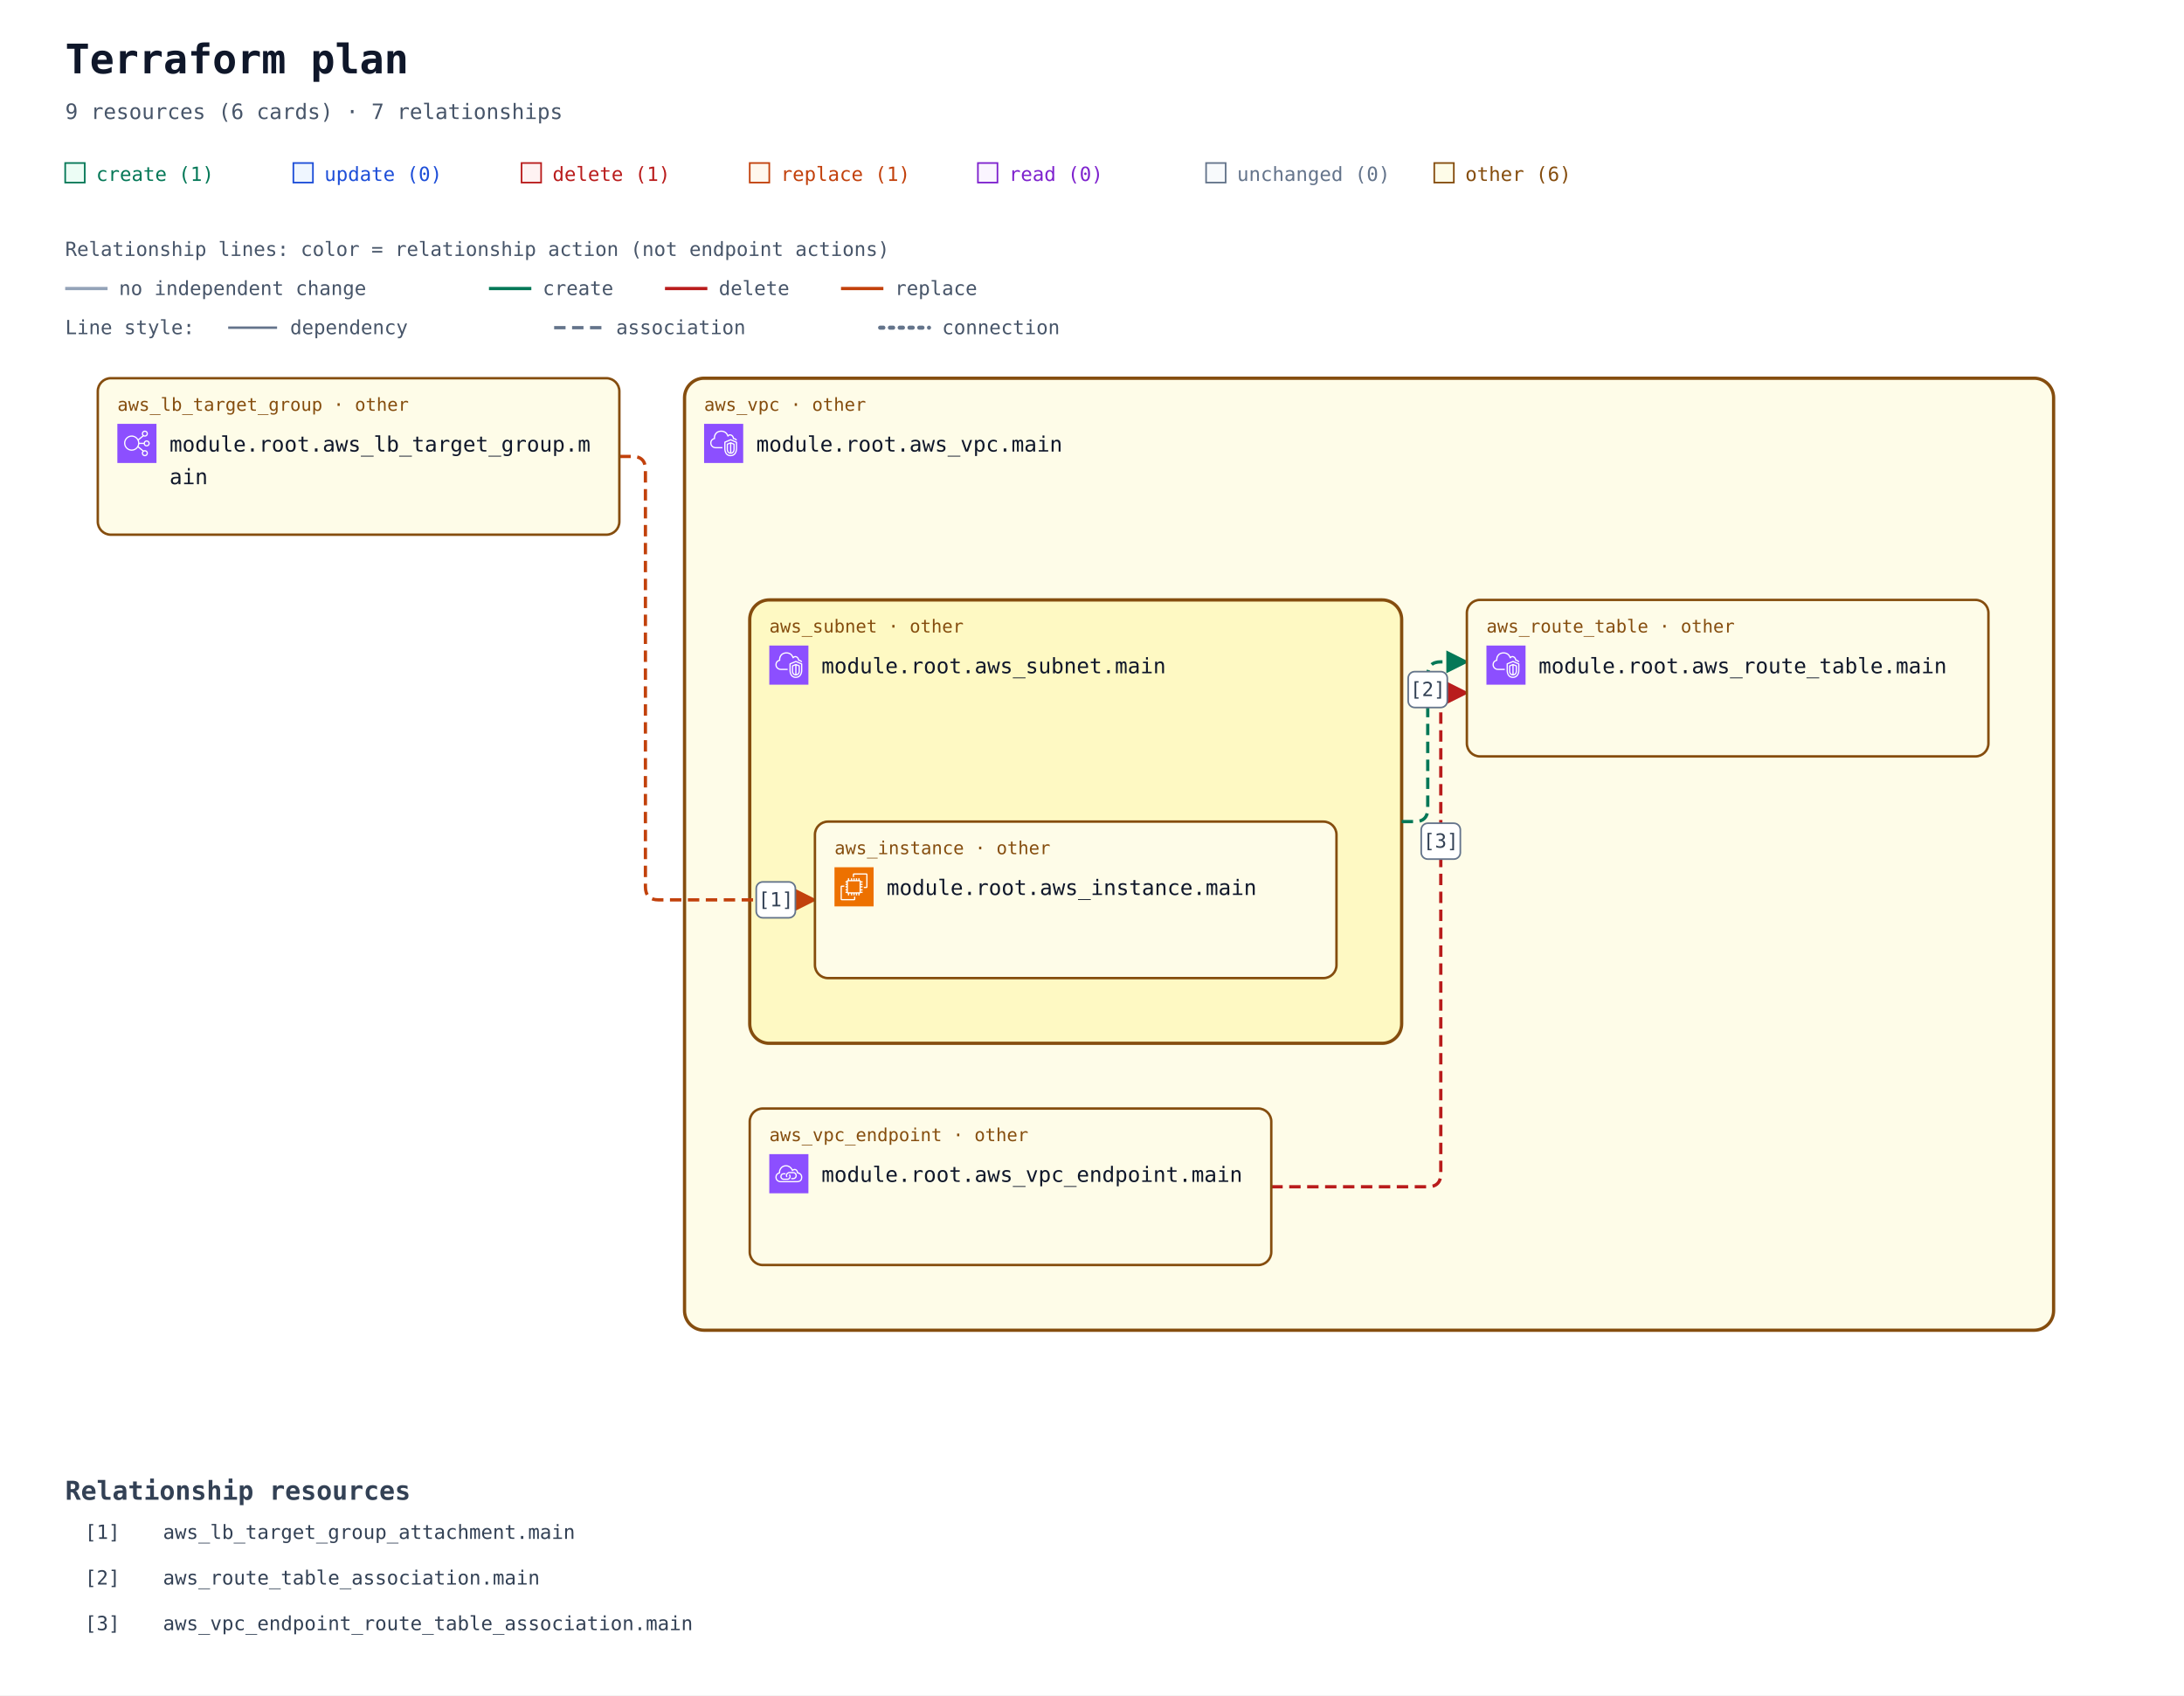
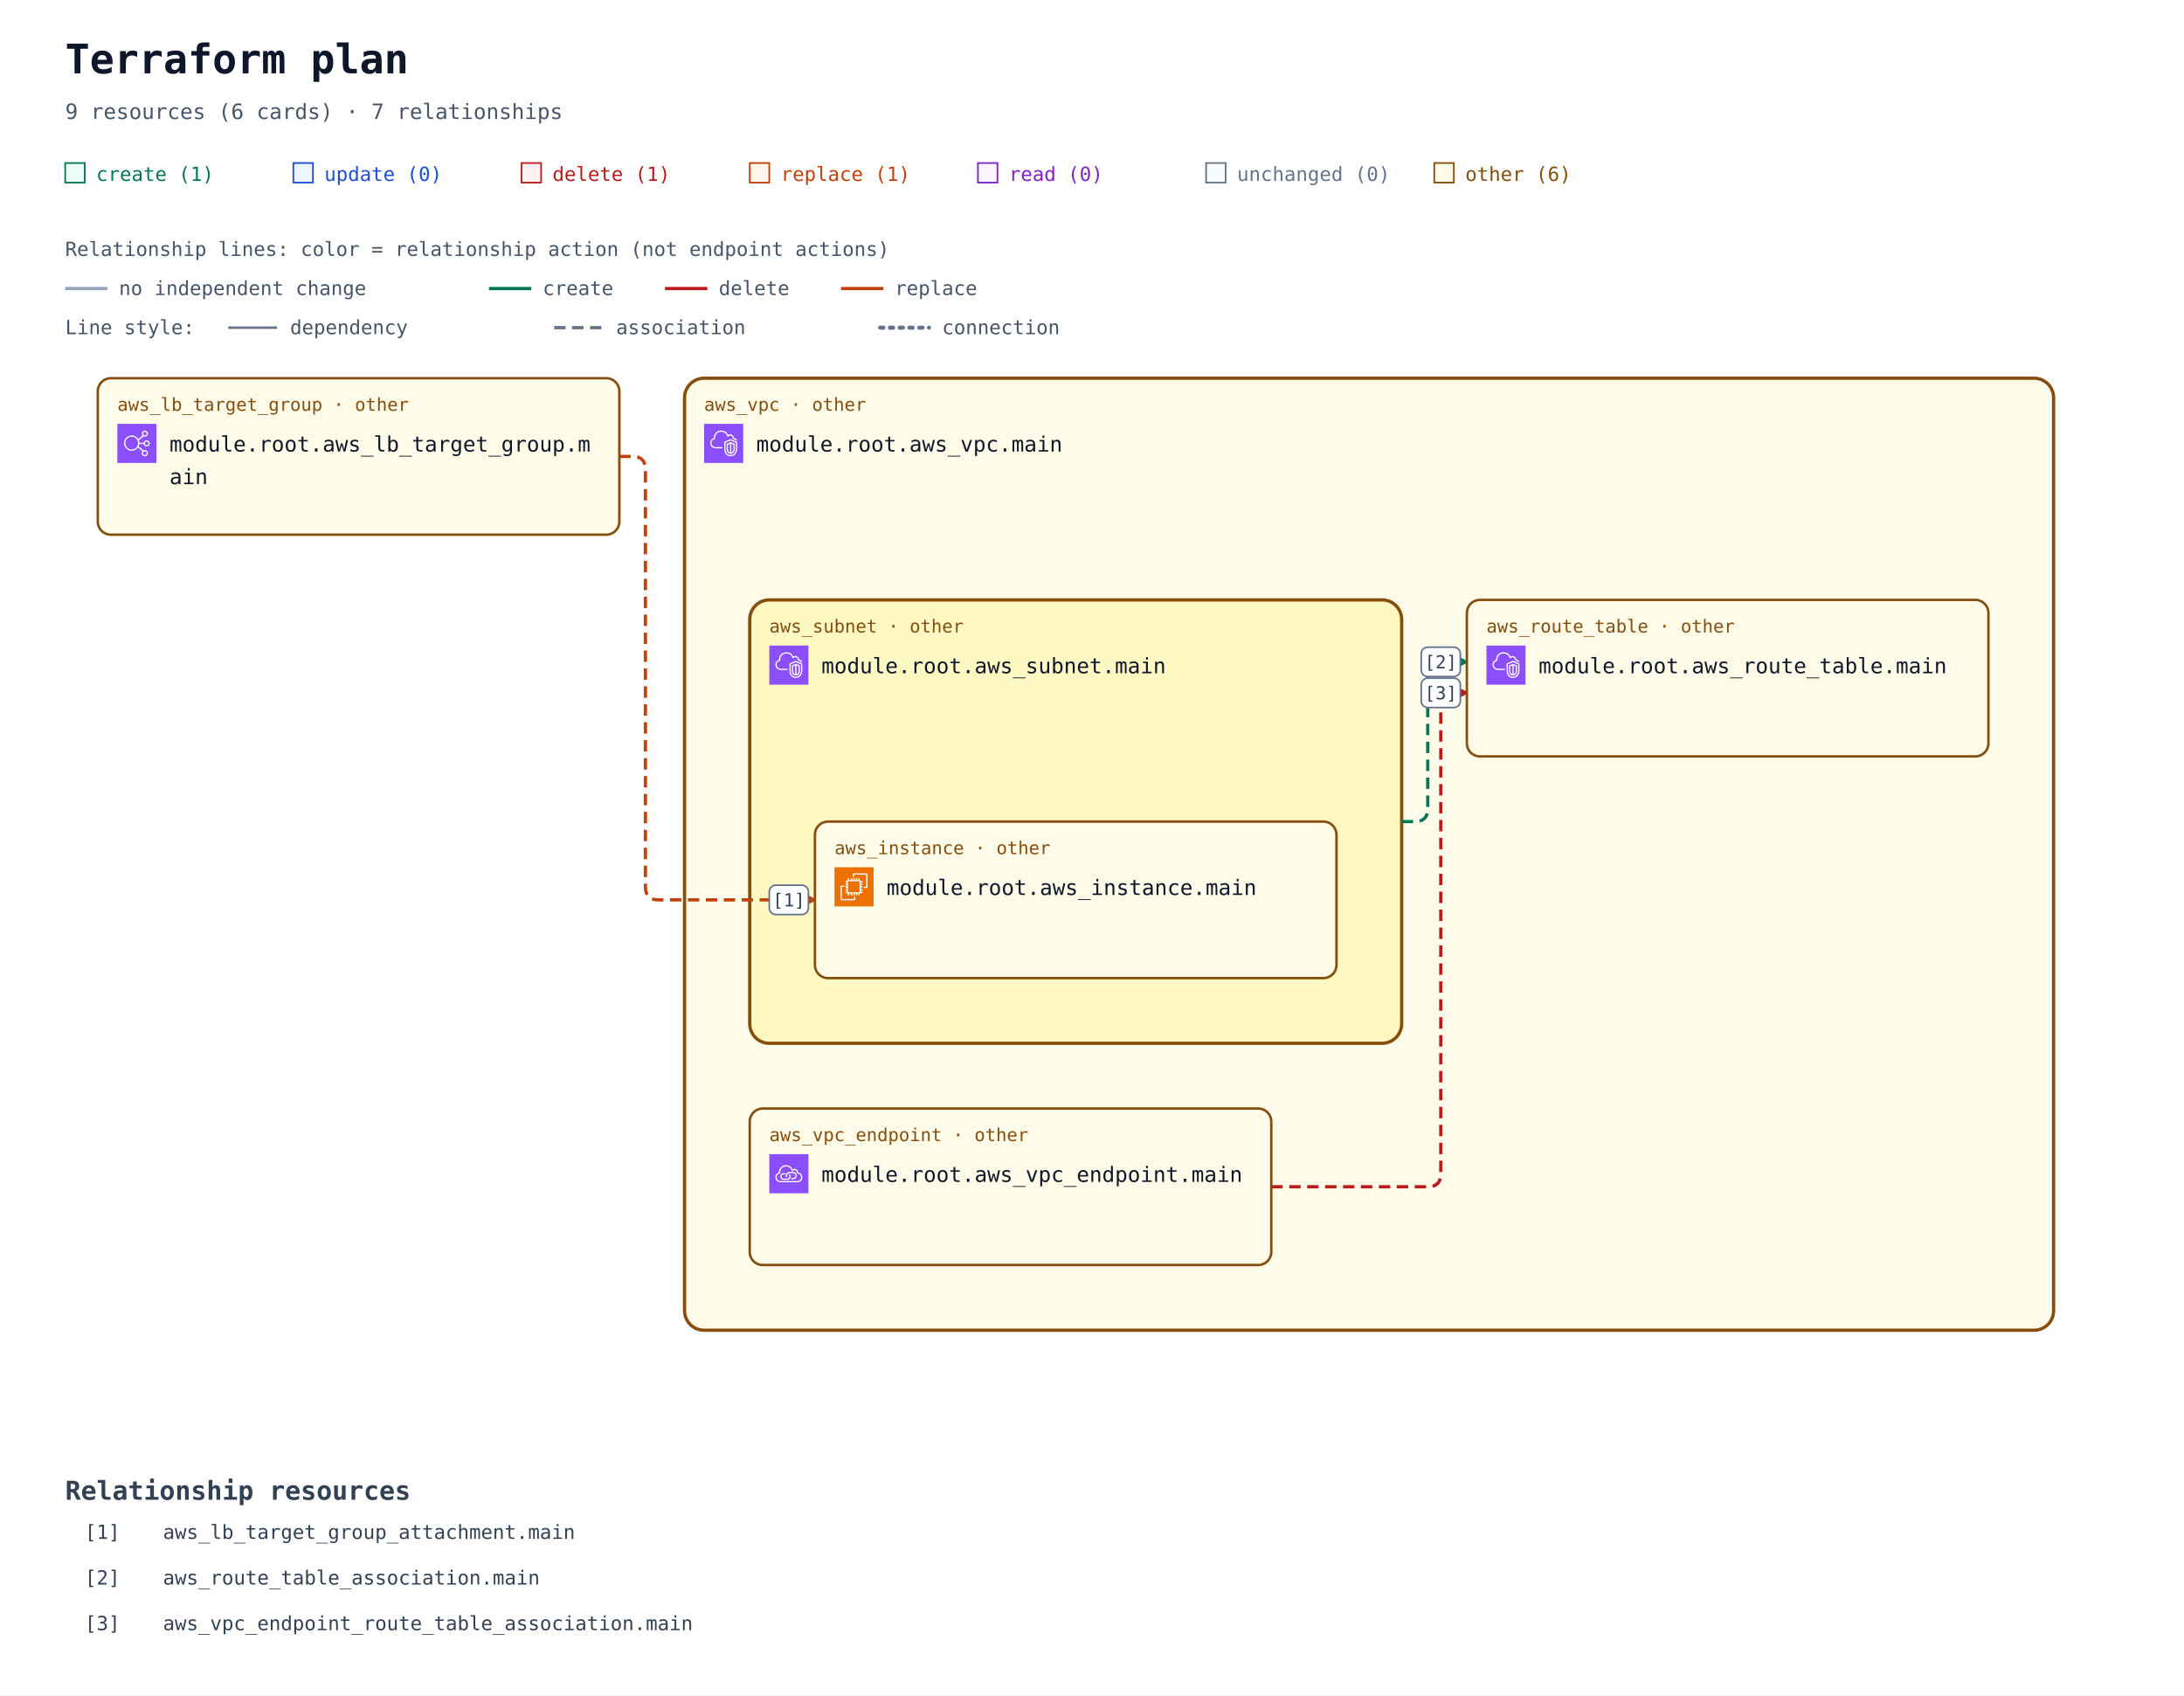
<svg xmlns="http://www.w3.org/2000/svg" width="1340" height="1040" viewBox="0 0 1340 1040" role="img" aria-labelledby="title description">
  <defs>
    <marker id="arrow" viewBox="0 0 10 10" refX="9" refY="5" markerWidth="7" markerHeight="7" orient="auto-start-reverse">
      <path d="M 0 0 L 10 5 L 0 10 z" fill="#94a3b8" />
    </marker>
    <marker id="arrow-create" viewBox="0 0 10 10" refX="9" refY="5" markerWidth="7" markerHeight="7" orient="auto-start-reverse">
      <path d="M 0 0 L 10 5 L 0 10 z" fill="#047857" />
    </marker>
    <marker id="arrow-delete" viewBox="0 0 10 10" refX="9" refY="5" markerWidth="7" markerHeight="7" orient="auto-start-reverse">
      <path d="M 0 0 L 10 5 L 0 10 z" fill="#b91c1c" />
    </marker>
    <marker id="arrow-replace" viewBox="0 0 10 10" refX="9" refY="5" markerWidth="7" markerHeight="7" orient="auto-start-reverse">
      <path d="M 0 0 L 10 5 L 0 10 z" fill="#c2410c" />
    </marker>
    <symbol id="planorama-icon-aws-ec2" viewBox="0 0 64 64">
      <g>
        <g id="planorama-icon-aws-ec2-local-49636f6e2d4172636869746563747572652f34382f417263685f416d617a6f6e2d4543325f3438" stroke="none" stroke-width="1" fill="none" fill-rule="evenodd">
          <g id="planorama-icon-aws-ec2-local-49636f6e2d4172636869746563747572652d42472f34382f436f6d70757465" fill="#ED7100">
            <rect id="planorama-icon-aws-ec2-local-52656374616e676c65" x="0" y="0" width="64" height="64" />
          </g>
          <path d="M22,41 L41,41 L41,23 L22,23 L22,41 Z M43,23 L46,23 L46,25 L43,25 L43,27 L46,27 L46,29 L43,29 L43,31 L46,31 L46,33 L43,33 L43,36 L46,36 L46,38 L43,38 L43,40 L46,40 L46,42 L42.863,42 C42.608,42.587 42.023,43 41.344,43 L41,43 L41,46 L39,46 L39,43 L37,43 L37,46 L35,46 L35,43 L33,43 L33,46 L31,46 L31,43 L29,43 L29,46 L27,46 L27,43 L24,43 L24,46 L22,46 L22,43 L21.656,43 C20.977,43 20.392,42.587 20.137,42 L18,42 L18,40 L20,40 L20,38 L18,38 L18,36 L20,36 L20,33 L18,33 L18,31 L20,31 L20,29 L18,29 L18,27 L20,27 L20,25 L18,25 L18,23 L20,23 L20,22.656 C20,21.743 20.743,21 21.656,21 L22,21 L22,18 L24,18 L24,21 L27,21 L27,18 L29,18 L29,21 L31,21 L31,18 L33,18 L33,21 L35,21 L35,18 L37,18 L37,21 L39,21 L39,18 L41,18 L41,21 L41.344,21 C42.257,21 43,21.743 43,22.656 L43,23 Z M32,52 L12,52 L12,32 L16,32 L16,30 L11.843,30 C10.826,30 10,30.827 10,31.843 L10,52.157 C10,53.173 10.826,54 11.843,54 L32.157,54 C33.174,54 34,53.173 34,52.157 L34,48 L32,48 L32,52 Z M54,11.843 L54,32.157 C54,33.173 53.174,34 52.157,34 L48,34 L48,32 L52,32 L52,12 L32,12 L32,16 L30,16 L30,11.843 C30,10.827 30.826,10 31.843,10 L52.157,10 C53.174,10 54,10.827 54,11.843 L54,11.843 Z" id="planorama-icon-aws-ec2-local-416d617a6f6e2d4543325f49636f6e5f34385f5371756964" fill="#FFFFFF" />
        </g>
      </g>
    </symbol>
    <symbol id="planorama-icon-aws-elb" viewBox="0 0 64 64">
      <g>
        <g id="planorama-icon-aws-elb-local-49636f6e2d4172636869746563747572652f34382f417263685f456c61737469632d4c6f61642d42616c616e63696e675f3438" stroke="none" stroke-width="1" fill="none" fill-rule="evenodd">
          <g id="planorama-icon-aws-elb-local-49636f6e2d4172636869746563747572652d42472f34382f4e6574776f726b696e672d436f6e74656e742d44656c6976657279" fill="#8C4FFF">
            <rect id="planorama-icon-aws-elb-local-52656374616e676c65" x="0" y="0" width="64" height="64" />
          </g>
          <path d="M23.5,42 C17.71,42 13,37.29 13,31.5 C13,25.71 17.71,21 23.5,21 C29.29,21 34,25.71 34,31.5 C34,37.29 29.29,42 23.5,42 M48,48 C48,49.654 46.654,51 45,51 C43.346,51 42,49.654 42,48 C42,46.346 43.346,45 45,45 C46.654,45 48,46.346 48,48 M45,13 C46.654,13 48,14.346 48,16 C48,17.654 46.654,19 45,19 C43.346,19 42,17.654 42,16 C42,14.346 43.346,13 45,13 M48,29 C49.654,29 51,30.346 51,32 C51,33.654 49.654,35 48,35 C46.346,35 45,33.654 45,32 C45,30.346 46.346,29 48,29 M35.901,33 L43.102,33 C43.565,35.279 45.586,37 48,37 C50.757,37 53,34.757 53,32 C53,29.243 50.757,27 48,27 C45.586,27 43.565,28.721 43.102,31 L35.975,31 C35.916,29.541 35.614,28.146 35.096,26.856 L42.799,20.467 C43.466,20.797 44.206,21 45,21 C47.757,21 50,18.757 50,16 C50,13.243 47.757,11 45,11 C42.243,11 40,13.243 40,16 C40,17.224 40.459,18.331 41.191,19.201 L34.172,25.024 C31.977,21.42 28.021,19 23.5,19 C16.607,19 11,24.607 11,31.5 C11,38.393 16.607,44 23.5,44 C27.743,44 31.493,41.871 33.754,38.629 L41.191,44.799 C40.459,45.669 40,46.776 40,48 C40,50.757 42.243,53 45,53 C47.757,53 50,50.757 50,48 C50,45.243 47.757,43 45,43 C44.206,43 43.466,43.203 42.799,43.533 L34.77,36.873 C35.344,35.673 35.736,34.373 35.901,33" id="planorama-icon-aws-elb-local-456c61737469632d4c6f61642d42616c616e63696e675f49636f6e5f34385f5371756964" fill="#FFFFFF" />
        </g>
      </g>
    </symbol>
    <symbol id="planorama-icon-aws-endpoint" viewBox="0 0 64 64">
      <g>
        <g id="planorama-icon-aws-endpoint-local-49636f6e2d4172636869746563747572652f34382f417263685f4157532d507269766174654c696e6b5f3438" stroke="none" stroke-width="1" fill="none" fill-rule="evenodd">
          <g id="planorama-icon-aws-endpoint-local-49636f6e2d4172636869746563747572652d42472f34382f4e6574776f726b696e672d436f6e74656e742d44656c6976657279" fill="#8C4FFF">
            <rect id="planorama-icon-aws-endpoint-local-52656374616e676c65" x="0" y="0" width="64" height="64" />
          </g>
          <path d="M33.522,32.737 C34.475,33.796 35,35.13 35,36.495 C35,39.698 32.756,42.021 29.667,42.021 L23.444,42.021 C20.34,42.021 18,39.646 18,36.495 C18,33.358 20.29,31.08 23.444,31.08 L26.555,31.08 L26.555,33.069 L23.444,33.069 C21.416,33.069 20,34.478 20,36.495 C20,38.544 21.448,40.032 23.444,40.032 L29.667,40.032 C31.629,40.032 33,38.578 33,36.495 C33,35.621 32.656,34.757 32.032,34.064 L33.522,32.737 Z M45,35.059 C45,38.795 41.949,41.027 39,41.027 L35.888,41.027 L35.888,39.037 L39,39.037 C40.965,39.037 43,37.549 43,35.059 C43,32.568 40.965,31.08 39,31.08 L32.777,31.08 C30.764,31.08 29,32.887 29,34.948 C29,35.477 29.364,36.101 29.684,36.652 L29.754,36.772 L28.022,37.766 L27.955,37.65 C27.529,36.921 27,36.013 27,34.948 C27,31.828 29.699,29.091 32.777,29.091 L39,29.091 C41.949,29.091 45,31.323 45,35.059 L45,35.059 Z M45.439,44.011 L18.561,44.011 C15.017,44.008 12.202,41.503 12.012,38.185 C12.003,38.033 12,37.877 12,37.717 C12,33.468 15.059,32.034 16.938,31.555 C16.957,31.552 16.974,31.549 16.993,31.544 C17.494,31.431 17.828,30.958 17.763,30.45 C17.716,30.074 17.692,29.687 17.692,29.297 C17.692,25.826 20.19,22.09 23.379,20.792 C28.927,18.533 32.859,21.501 34.292,22.881 C35.455,24.003 36.363,25.438 36.991,27.146 C37.117,27.487 37.418,27.733 37.78,27.788 C38.146,27.84 38.502,27.697 38.725,27.409 C39.624,26.239 41.075,25.748 42.429,26.158 C44.041,26.647 45.043,28.23 45.18,30.501 C45.208,30.952 45.536,31.328 45.981,31.416 C49.974,32.218 52,34.358 52,37.78 C52,43.201 47.889,44.011 45.439,44.011 L45.439,44.011 Z M47.102,29.63 C46.726,26.912 45.233,24.929 43.013,24.256 C41.369,23.756 39.637,24.08 38.281,25.076 C37.602,23.679 36.732,22.464 35.684,21.454 C32.113,18.009 27.23,17.074 22.622,18.951 C18.671,20.56 15.692,25.008 15.692,29.297 C15.692,29.481 15.697,29.664 15.705,29.846 C13.517,30.581 10,32.566 10,37.717 C10,37.916 10.005,38.109 10.016,38.297 C10.265,42.684 13.938,45.996 18.56,46 L45.439,46 C47.447,46 54,45.407 54,37.78 C54,33.625 51.558,30.754 47.102,29.63 L47.102,29.63 Z" id="planorama-icon-aws-endpoint-local-4157532d507269766174654c696e6b5f49636f6e5f34385f5371756964" fill="#FFFFFF" />
        </g>
      </g>
    </symbol>
    <symbol id="planorama-icon-aws-vpc" viewBox="0 0 64 64">
      <g>
        <g id="planorama-icon-aws-vpc-local-49636f6e2d4172636869746563747572652f34382f417263685f416d617a6f6e2d5669727475616c2d507269766174652d436c6f75645f3438" stroke="none" stroke-width="1" fill="none" fill-rule="evenodd">
          <g id="planorama-icon-aws-vpc-local-49636f6e2d4172636869746563747572652d42472f34382f4e6574776f726b696e672d436f6e74656e742d44656c6976657279" fill="#8C4FFF">
            <rect id="planorama-icon-aws-vpc-local-52656374616e676c65" x="0" y="0" width="64" height="64" />
          </g>
          <path d="M48,33.977 L44.499,32.508 L44.499,46.878 C47.906,46.147 47.998,42.181 48,41.995 L48,33.977 Z M42.499,46.923 L42.499,32.508 L39,33.977 L39,42.004 C39.008,42.466 39.183,46.339 42.499,46.923 L42.499,46.923 Z M43.112,30.082 C43.358,29.977 43.638,29.978 43.886,30.081 L49.387,32.39 C49.759,32.546 50,32.909 50,33.312 L50,42.004 C49.978,44.431 48.562,49.004 43.37,49.004 C38.393,49.004 37.026,44.432 37,42.015 L37,33.312 C37,32.909 37.241,32.546 37.613,32.39 L43.112,30.082 Z M52,30.792 L43.492,27.092 L35,30.668 L35,41.025 C34.999,41.09 34.963,46.009 37.807,48.894 C39.187,50.294 41.059,51.004 43.37,51.004 C51.808,51.004 51.996,41.425 52,41.018 L52,30.792 Z M54,30.136 L54,41.025 C53.973,45.173 51.716,53.004 43.37,53.004 C40.498,53.004 38.145,52.09 36.373,50.288 C32.941,46.797 32.996,41.243 33,41.008 L33,30.004 C33,29.602 33.241,29.238 33.612,29.082 L43.111,25.082 C43.363,24.976 43.647,24.978 43.897,25.087 L53.398,29.219 C53.764,29.378 54,29.738 54,30.136 L54,30.136 Z M19,38.004 L30,38.004 L30,40.004 L19,40.004 C14.216,40.004 10.271,36.483 10.02,31.988 C10.002,31.813 10,31.599 10,31.385 C10,26.086 13.654,24.038 15.919,23.278 C15.902,23.063 15.891,22.843 15.891,22.626 C15.891,18.039 18.658,13.701 22.621,12.079 C27.58,10.049 33.235,10.937 36.695,14.285 C37.718,15.282 38.604,16.596 39.343,18.206 C40.299,17.422 41.392,17.004 42.523,17.004 C45.234,17.004 48.281,19.296 48.9,23.062 C51.069,23.344 52.936,24.639 53.896,26.582 L52.104,27.469 C51.34,25.925 49.806,25.004 48,25.004 C47.471,25.004 47.033,24.591 47.002,24.063 C46.807,20.762 44.275,19.004 42.523,19.004 C41.55,19.004 40.582,19.574 39.797,20.608 C39.575,20.899 39.215,21.048 38.852,20.993 C38.49,20.938 38.187,20.691 38.062,20.348 C37.327,18.346 36.398,16.789 35.302,15.72 C32.406,12.917 27.615,12.196 23.379,13.93 C19.775,15.405 17.891,19.421 17.891,22.626 C17.891,23.026 17.947,23.503 17.993,23.886 C18.053,24.386 17.73,24.853 17.24,24.975 C15.283,25.459 12,26.937 12,31.385 C12,31.535 11.998,31.685 12.013,31.836 C12.209,35.312 15.276,38.004 19,38.004 L19,38.004 Z" id="planorama-icon-aws-vpc-local-416d617a6f6e2d5669727475616c2d507269766174652d436c6f75645f49636f6e5f34385f5371756964" fill="#FFFFFF" />
        </g>
      </g>
    </symbol>
  </defs>
  <rect width="100%" height="100%" fill="#ffffff" />
  <g font-family="ui-monospace, SFMono-Regular, Consolas, monospace">
    <text x="40" y="45" font-size="25" font-weight="700" fill="#0f172a">Terraform plan</text>
    <text x="40" y="73" font-size="13" fill="#475569">9 resources (6 cards) · 7 relationships</text>
    <rect x="40" y="100" width="12" height="12" fill="#ecfdf5" stroke="#047857" />
    <text x="59" y="111" font-size="12" fill="#047857">create (1)</text>
    <rect x="180" y="100" width="12" height="12" fill="#eff6ff" stroke="#1d4ed8" />
    <text x="199" y="111" font-size="12" fill="#1d4ed8">update (0)</text>
    <rect x="320" y="100" width="12" height="12" fill="#fef2f2" stroke="#b91c1c" />
    <text x="339" y="111" font-size="12" fill="#b91c1c">delete (1)</text>
    <rect x="460" y="100" width="12" height="12" fill="#fff7ed" stroke="#c2410c" />
    <text x="479" y="111" font-size="12" fill="#c2410c">replace (1)</text>
    <rect x="600" y="100" width="12" height="12" fill="#faf5ff" stroke="#7e22ce" />
    <text x="619" y="111" font-size="12" fill="#7e22ce">read (0)</text>
    <rect x="740" y="100" width="12" height="12" fill="#f8fafc" stroke="#64748b" />
    <text x="759" y="111" font-size="12" fill="#64748b">unchanged (0)</text>
    <rect x="880" y="100" width="12" height="12" fill="#fefce8" stroke="#854d0e" />
    <text x="899" y="111" font-size="12" fill="#854d0e">other (6)</text>
    <g id="relationship-legend" font-size="12" fill="#475569">
      <text x="40" y="157">Relationship lines: color = relationship action (not endpoint actions)</text>
      <path d="M 40 177 H 66" stroke="#94a3b8" stroke-width="2" />
      <text x="73" y="181">no independent change</text>
      <path d="M 300 177 H 326" stroke="#047857" stroke-width="2" />
      <text x="333" y="181">create</text>
      <path d="M 408 177 H 434" stroke="#b91c1c" stroke-width="2" />
      <text x="441" y="181">delete</text>
      <path d="M 516 177 H 542" stroke="#c2410c" stroke-width="2" />
      <text x="549" y="181">replace</text>
      <text x="40" y="205">Line style:</text>
      <path d="M 140 201 H 170" stroke="#64748b" stroke-width="1.5" />
      <text x="178" y="205">dependency</text>
      <path d="M 340 201 H 370" stroke="#64748b" stroke-width="2" stroke-dasharray="7 4" />
      <text x="378" y="205">association</text>
      <path d="M 540 201 H 570" stroke="#64748b" stroke-width="2.5" stroke-dasharray="2 4" stroke-linecap="round" />
      <text x="578" y="205">connection</text>
    </g>
    <g transform="translate(0 72)">
      <g data-container="resource-6177735f7670632e6d61696e-current">
        <rect x="420" y="160" width="840" height="584" rx="12" fill="#fefce8" stroke="#854d0e" stroke-width="2" data-mode="managed" />
      </g>
      <g data-container="resource-6177735f7375626e65742e6d61696e-current">
        <rect x="460" y="296" width="400" height="272" rx="12" fill="#fef9c3" stroke="#854d0e" stroke-width="2" data-mode="managed" />
      </g>
      <path d="M 380 208 L 388 208 Q 396 208 396 216 L 396 472 Q 396 480 404 480 L 500 480 " data-edge-kind="association" data-source="resource-6177735f6c625f7461726765745f67726f75702e6d61696e-current" data-target="resource-6177735f696e7374616e63652e6d61696e-current" fill="none" stroke="#c2410c" stroke-width="2" stroke-dasharray="7 4" stroke-linejoin="round" marker-end="url(#arrow-replace)" />
      <g data-edge-kind="containment" data-source="resource-6177735f7375626e65742e6d61696e-current" data-target="resource-6177735f696e7374616e63652e6d61696e-current" />
      <path d="M 860 432 L 868 432 Q 876 432 876 424 L 876 342 Q 876 334 884 334 L 900 334 " data-edge-kind="association" data-source="resource-6177735f7375626e65742e6d61696e-current" data-target="resource-6177735f726f7574655f7461626c652e6d61696e-current" fill="none" stroke="#047857" stroke-width="2" stroke-dasharray="7 4" stroke-linejoin="round" marker-end="url(#arrow-create)" />
      <g data-edge-kind="containment" data-source="resource-6177735f7670632e6d61696e-current" data-target="resource-6177735f726f7574655f7461626c652e6d61696e-current" />
      <g data-edge-kind="containment" data-source="resource-6177735f7670632e6d61696e-current" data-target="resource-6177735f7375626e65742e6d61696e-current" />
      <g data-edge-kind="containment" data-source="resource-6177735f7670632e6d61696e-current" data-target="resource-6177735f7670635f656e64706f696e742e6d61696e-current" />
      <path d="M 780 656 L 876 656 Q 884 656 884 648 L 884 361 Q 884 353 892 353 L 900 353 " data-edge-kind="association" data-source="resource-6177735f7670635f656e64706f696e742e6d61696e-current" data-target="resource-6177735f726f7574655f7461626c652e6d61696e-current" fill="none" stroke="#b91c1c" stroke-width="2" stroke-dasharray="7 4" stroke-linejoin="round" marker-end="url(#arrow-delete)" />
      <g id="resource-6177735f696e7374616e63652e6d61696e-current" data-architecture-id="terraform:6177735f696e7374616e63652e6d61696e-current" data-qualified-address="module.root.aws_instance.main" data-terraform-address="aws_instance.main">
        <rect x="500" y="432" width="320" height="96" rx="8" fill="#fefce8" stroke="#854d0e" stroke-width="1.5" data-mode="managed" />
        <text x="512" y="452" font-size="11" fill="#854d0e">aws_instance · other</text>
        <use href="#planorama-icon-aws-ec2" x="512" y="460" width="24" height="24" aria-hidden="true" />
        <text x="544" y="477" font-size="13" fill="#0f172a">module.root.aws_instance.main</text>
        <text x="512" y="516" font-size="10" fill="#64748b" />
      </g>
      <g id="resource-6177735f6c625f7461726765745f67726f75702e6d61696e-current" data-architecture-id="terraform:6177735f6c625f7461726765745f67726f75702e6d61696e-current" data-qualified-address="module.root.aws_lb_target_group.main" data-terraform-address="aws_lb_target_group.main">
        <rect x="60" y="160" width="320" height="96" rx="8" fill="#fefce8" stroke="#854d0e" stroke-width="1.5" data-mode="managed" />
        <text x="72" y="180" font-size="11" fill="#854d0e">aws_lb_target_group · other</text>
        <use href="#planorama-icon-aws-elb" x="72" y="188" width="24" height="24" aria-hidden="true" />
        <text x="104" y="205" font-size="13" fill="#0f172a">module.root.aws_lb_target_group.m</text>
        <text x="104" y="225" font-size="13" fill="#0f172a">ain</text>
        <text x="72" y="244" font-size="10" fill="#64748b" data-role="controller" />
      </g>
      <g id="resource-6177735f726f7574655f7461626c652e6d61696e-current" data-architecture-id="terraform:6177735f726f7574655f7461626c652e6d61696e-current" data-qualified-address="module.root.aws_route_table.main" data-terraform-address="aws_route_table.main">
        <rect x="900" y="296" width="320" height="96" rx="8" fill="#fefce8" stroke="#854d0e" stroke-width="1.5" data-mode="managed" />
        <text x="912" y="316" font-size="11" fill="#854d0e">aws_route_table · other</text>
        <use href="#planorama-icon-aws-vpc" x="912" y="324" width="24" height="24" aria-hidden="true" />
        <text x="944" y="341" font-size="13" fill="#0f172a">module.root.aws_route_table.main</text>
        <text x="912" y="380" font-size="10" fill="#64748b" />
      </g>
      <g id="resource-6177735f7375626e65742e6d61696e-current" data-architecture-id="terraform:6177735f7375626e65742e6d61696e-current" data-qualified-address="module.root.aws_subnet.main" data-terraform-address="aws_subnet.main">
        <text x="472" y="316" font-size="11" fill="#854d0e">aws_subnet · other</text>
        <use href="#planorama-icon-aws-vpc" x="472" y="324" width="24" height="24" aria-hidden="true" />
        <text x="504" y="341" font-size="13" fill="#0f172a">module.root.aws_subnet.main</text>
        <text x="472" y="380" font-size="10" fill="#64748b" />
      </g>
      <g id="resource-6177735f7670632e6d61696e-current" data-architecture-id="terraform:6177735f7670632e6d61696e-current" data-qualified-address="module.root.aws_vpc.main" data-terraform-address="aws_vpc.main">
        <text x="432" y="180" font-size="11" fill="#854d0e">aws_vpc · other</text>
        <use href="#planorama-icon-aws-vpc" x="432" y="188" width="24" height="24" aria-hidden="true" />
        <text x="464" y="205" font-size="13" fill="#0f172a">module.root.aws_vpc.main</text>
        <text x="432" y="244" font-size="10" fill="#64748b" />
      </g>
      <g id="resource-6177735f7670635f656e64706f696e742e6d61696e-current" data-architecture-id="terraform:6177735f7670635f656e64706f696e742e6d61696e-current" data-qualified-address="module.root.aws_vpc_endpoint.main" data-terraform-address="aws_vpc_endpoint.main">
        <rect x="460" y="608" width="320" height="96" rx="8" fill="#fefce8" stroke="#854d0e" stroke-width="1.5" data-mode="managed" />
        <text x="472" y="628" font-size="11" fill="#854d0e">aws_vpc_endpoint · other</text>
        <use href="#planorama-icon-aws-endpoint" x="472" y="636" width="24" height="24" aria-hidden="true" />
        <text x="504" y="653" font-size="13" fill="#0f172a">module.root.aws_vpc_endpoint.main</text>
        <text x="472" y="692" font-size="10" fill="#64748b" />
      </g>
      <g data-relationship-marker="1">
-         <rect x="464" y="469" width="24" height="22" rx="4" fill="#ffffff" stroke="#64748b" />
-         <text x="476" y="484" text-anchor="middle" font-size="12" fill="#334155">[1]</text>
+         <rect x="472" y="471" width="24" height="18" rx="4" fill="#ffffff" stroke="#64748b" />
+         <text x="484" y="484" text-anchor="middle" font-size="11" fill="#334155">[1]</text>
      </g>
      <g data-relationship-marker="2">
-         <rect x="864" y="340" width="24" height="22" rx="4" fill="#ffffff" stroke="#64748b" />
-         <text x="876" y="355" text-anchor="middle" font-size="12" fill="#334155">[2]</text>
+         <rect x="872" y="325" width="24" height="18" rx="4" fill="#ffffff" stroke="#64748b" />
+         <text x="884" y="338" text-anchor="middle" font-size="11" fill="#334155">[2]</text>
      </g>
      <g data-relationship-marker="3">
-         <rect x="872" y="433" width="24" height="22" rx="4" fill="#ffffff" stroke="#64748b" />
-         <text x="884" y="448" text-anchor="middle" font-size="12" fill="#334155">[3]</text>
+         <rect x="872" y="344" width="24" height="18" rx="4" fill="#ffffff" stroke="#64748b" />
+         <text x="884" y="357" text-anchor="middle" font-size="11" fill="#334155">[3]</text>
      </g>
      <g data-relationship-index="true">
        <text x="40" y="848" font-size="16" font-weight="700" fill="#334155">Relationship resources</text>
        <g data-relationship-entry="1">
          <text x="52" y="872" font-size="12" fill="#334155">[1]</text>
          <text data-source-address="aws_lb_target_group_attachment.main" font-size="12" fill="#334155">
            <tspan x="100" y="872" xml:space="preserve">aws_lb_target_group_attachment.main</tspan>
          </text>
        </g>
        <g data-relationship-entry="2">
          <text x="52" y="900" font-size="12" fill="#334155">[2]</text>
          <text data-source-address="aws_route_table_association.main" font-size="12" fill="#334155">
            <tspan x="100" y="900" xml:space="preserve">aws_route_table_association.main</tspan>
          </text>
        </g>
        <g data-relationship-entry="3">
          <text x="52" y="928" font-size="12" fill="#334155">[3]</text>
          <text data-source-address="aws_vpc_endpoint_route_table_association.main" font-size="12" fill="#334155">
            <tspan x="100" y="928" xml:space="preserve">aws_vpc_endpoint_route_table_association.main</tspan>
          </text>
        </g>
      </g>
    </g>
  </g>
</svg>
